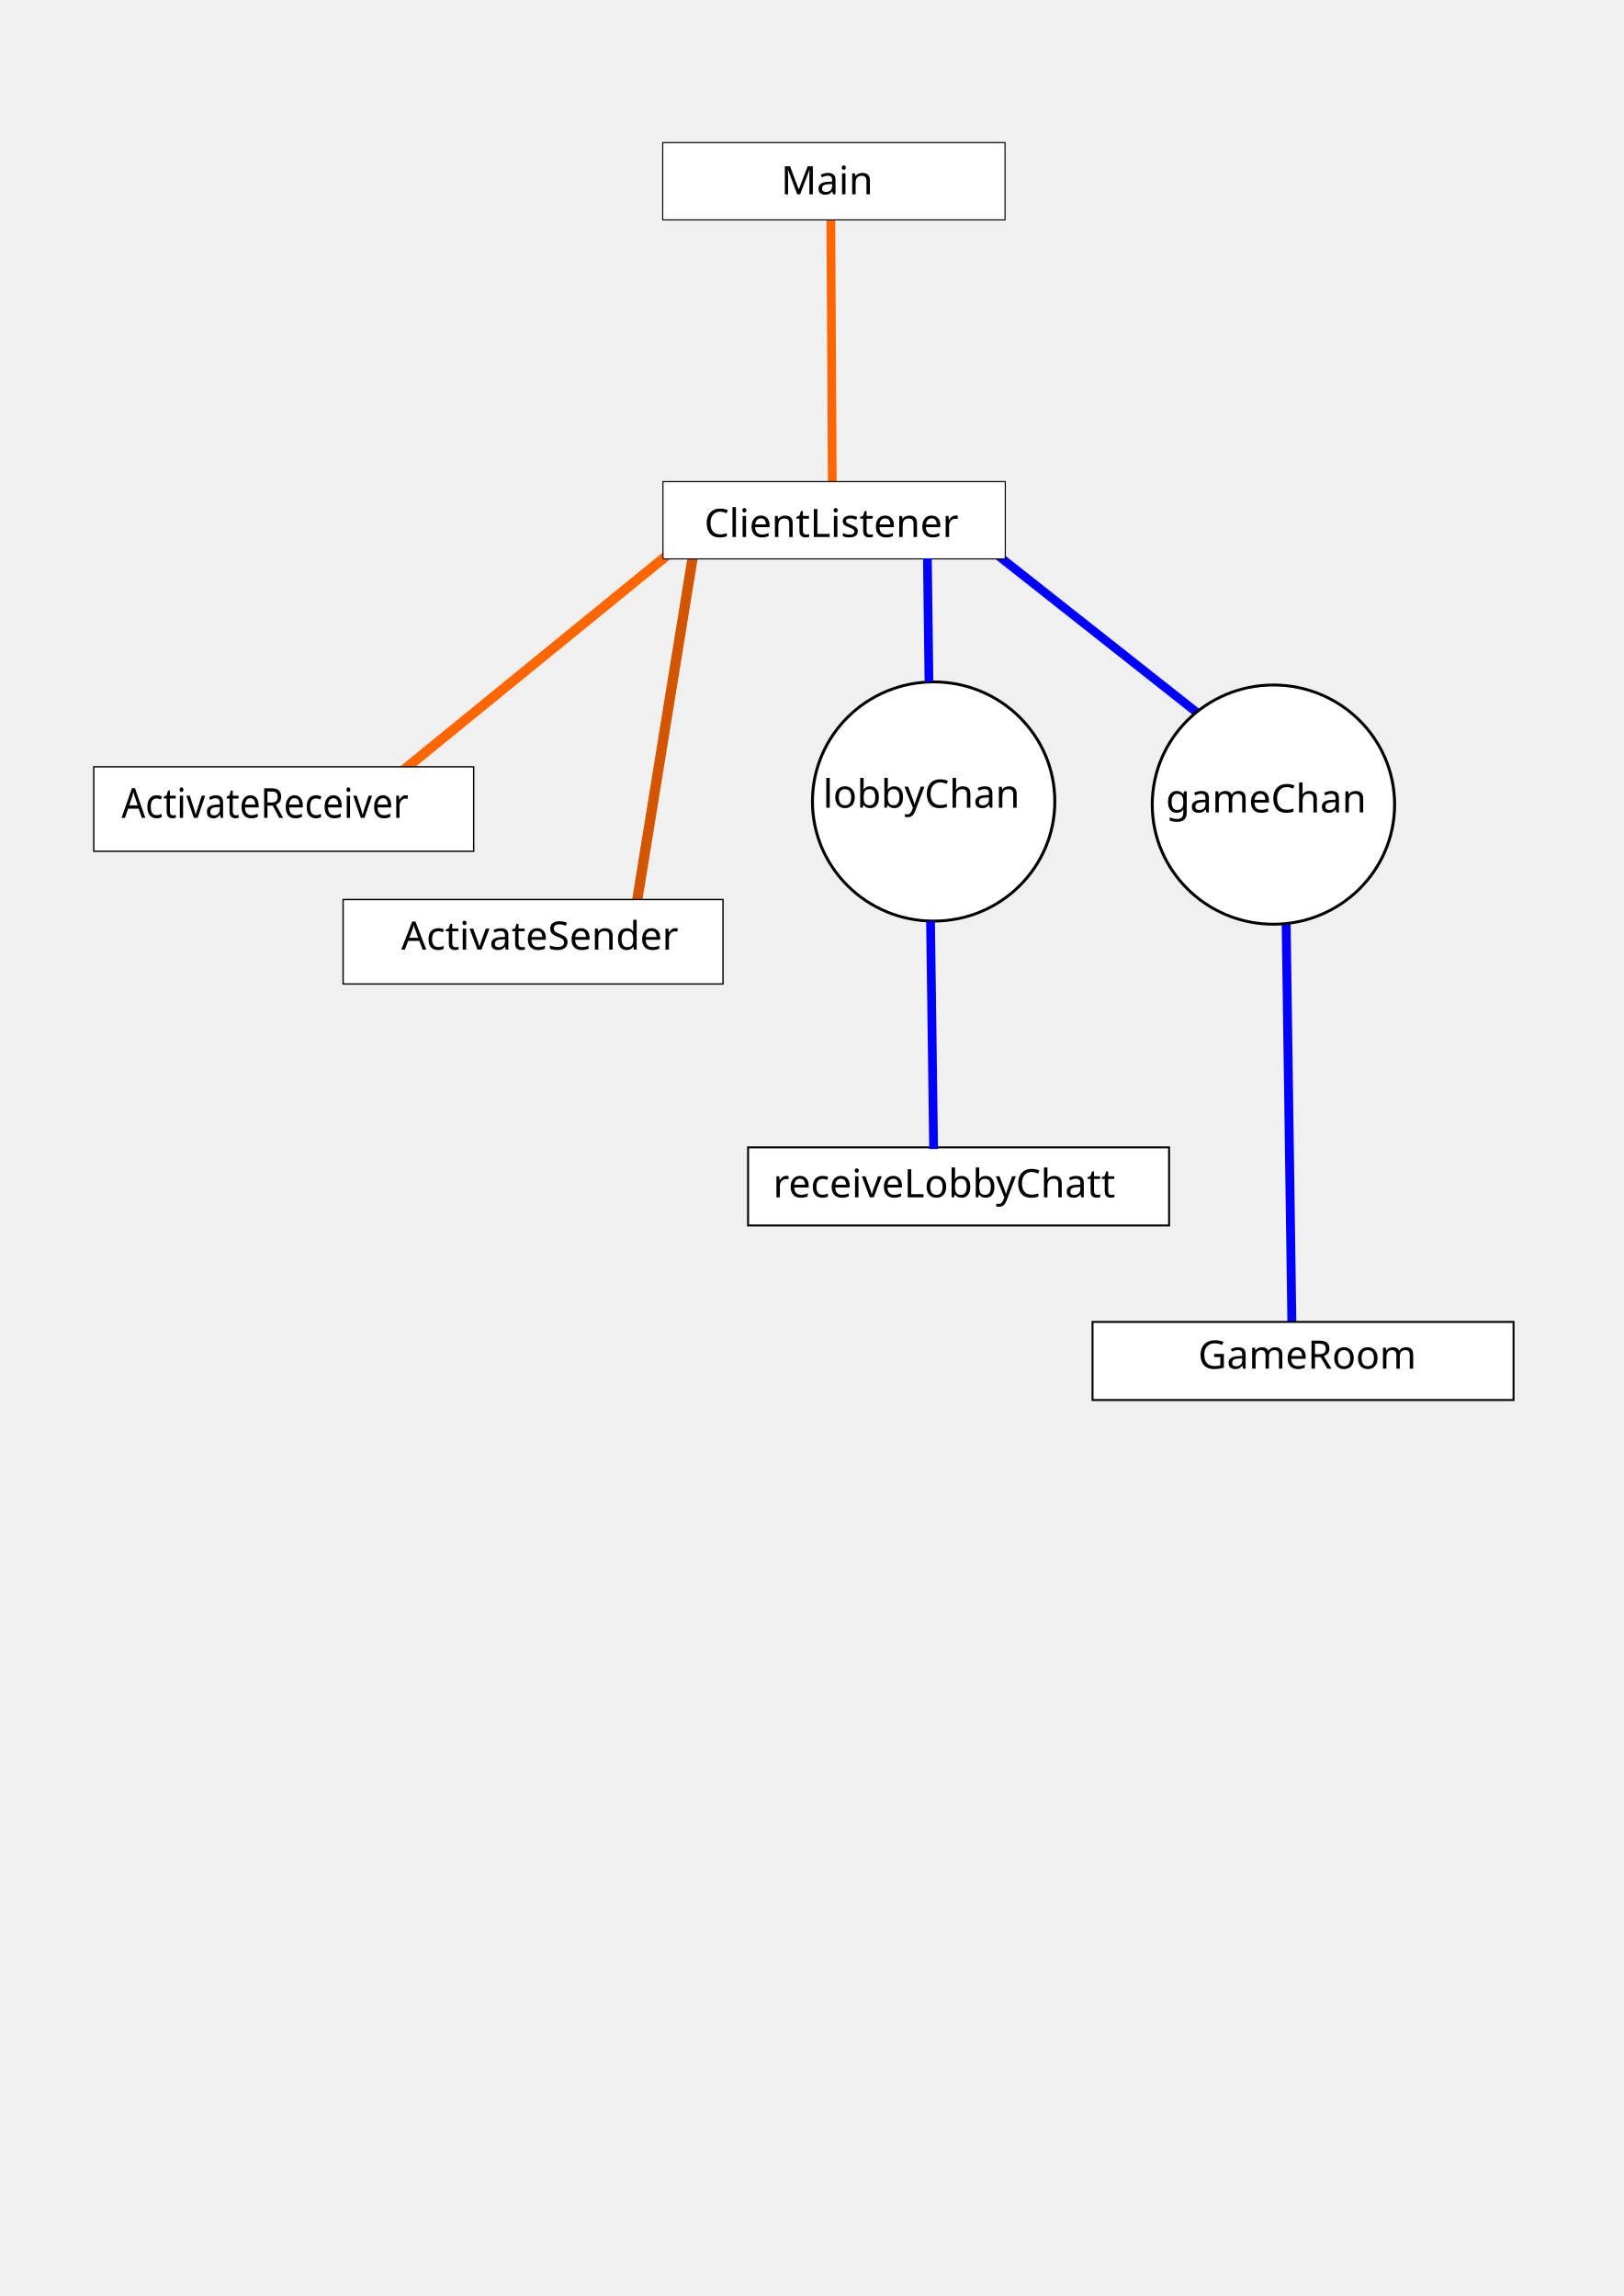
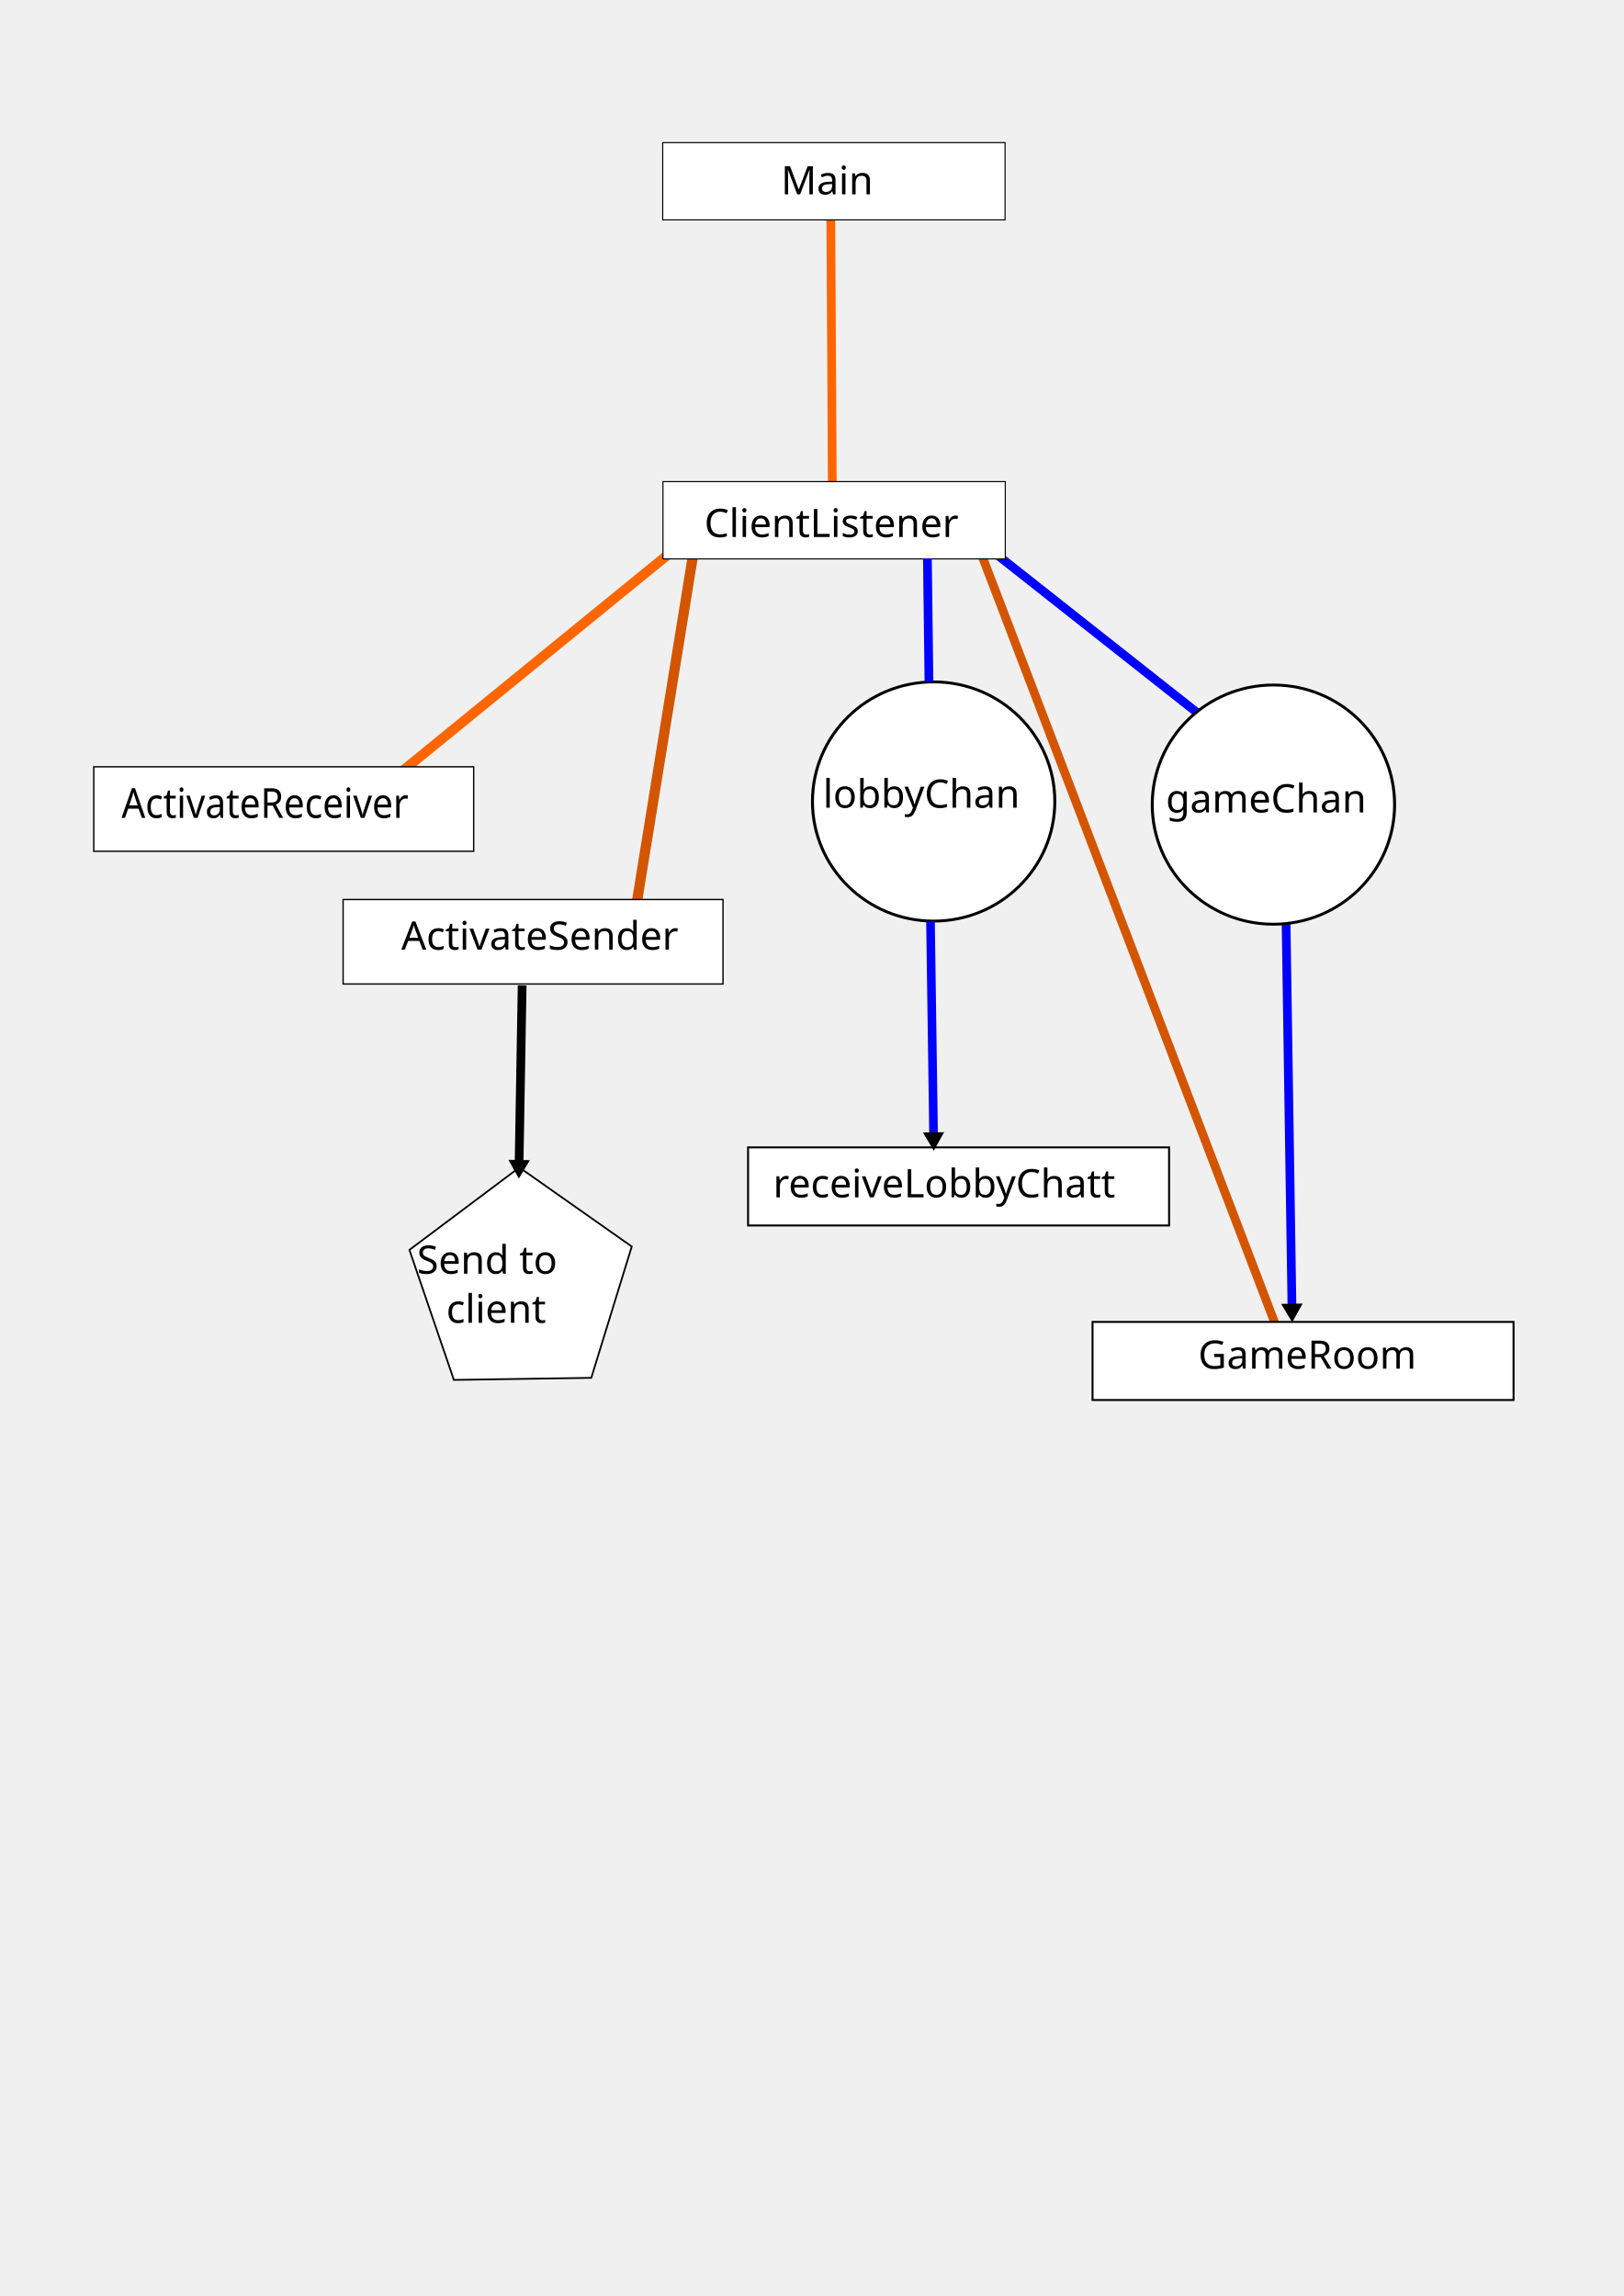
<svg xmlns="http://www.w3.org/2000/svg" xmlns:ns1="http://www.openswatchbook.org/uri/2009/osb" width="744.094" height="1052.362" id="svg2" version="1.1">
  <defs id="defs4">
+     <marker orient="auto" refY="0.0" refX="0.0" id="TriangleOutS" style="overflow:visible">
+       <path id="path4274" d="M 5.77,0.0 L -2.88,5.0 L -2.88,-5.0 L 5.77,0.0 z " style="fill-rule:evenodd;stroke:#000000;stroke-width:1.0pt" transform="scale(0.2)" />
+     </marker>
    <linearGradient id="linearGradient3771" ns1:paint="solid">
      <stop style="stop-color:#000000;stop-opacity:1;" offset="0" id="stop3773" />
    </linearGradient>
    <linearGradient id="linearGradient3765" ns1:paint="solid">
      <stop style="stop-color:#0000ff;stop-opacity:1;" offset="0" id="stop3767" />
    </linearGradient>
  </defs>
  <g id="layer1">
+     <path style="fill:none;stroke:#d45500;stroke-width:4;stroke-linecap:butt;stroke-linejoin:miter;stroke-miterlimit:4;stroke-opacity:1;stroke-dasharray:none" d="M 445.925,244.001 590.504,622.866" id="path4120" />
    <path style="fill:none;stroke:#ff6600;stroke-width:4;stroke-linecap:butt;stroke-linejoin:miter;stroke-opacity:1;stroke-miterlimit:4;stroke-dasharray:none" d="m 380.714,95.934 0.714,128.571" id="path4044" />
    <path style="fill:#0000ff;stroke:#d45500;stroke-width:4.688;stroke-linecap:butt;stroke-linejoin:miter;stroke-miterlimit:4;stroke-opacity:1;stroke-dasharray:none" d="M 318.228,250.563 291.058,418.447" id="path3993" />
    <path style="fill:#0000ff;stroke:#ff6600;stroke-width:4.545;stroke-linecap:butt;stroke-linejoin:miter;stroke-miterlimit:4;stroke-opacity:1;stroke-dasharray:none" d="M 178.13,358.518 313.299,248.349" id="path3991" />
    <path style="fill:none;stroke:#0000ff;stroke-width:4;stroke-linecap:butt;stroke-linejoin:miter;stroke-miterlimit:4;stroke-opacity:1;stroke-dasharray:none" d="m 439.926,240.86 118.719,93.719" id="path3997" />
-     <path style="fill:none;stroke:#0000ff;stroke-width:4.078;stroke-linecap:butt;stroke-linejoin:miter;stroke-miterlimit:4;stroke-opacity:1;stroke-dasharray:none" d="m 589.343,418.817 2.742,191.377" id="path4001" />
+     <path style="fill:none;stroke:#0000ff;stroke-width:4.002;stroke-linecap:butt;stroke-linejoin:miter;stroke-miterlimit:4;stroke-opacity:1;stroke-dasharray:none;marker-end:url(#TriangleOutS)" d="m 589.305,418.778 2.782,181.615" id="path4001" />
    <rect style="opacity:0;fill:#000000;fill-opacity:1;fill-rule:evenodd;stroke:#000000;stroke-width:4;stroke-linecap:butt;stroke-linejoin:miter;stroke-miterlimit:4;stroke-opacity:1;stroke-dasharray:none" id="rect3763" width="390.929" height="118.188" x="170.42" y="169.89" />
    <rect style="fill:#ffffff;fill-opacity:1;stroke:#000000;stroke-width:0.506;stroke-miterlimit:4;stroke-dasharray:none" id="rect3785" width="156.881" height="35.412" x="303.817" y="220.747" />
    <flowRoot xml:space="preserve" id="flowRoot3787" style="font-size:40px;font-style:normal;font-weight:normal;line-height:125%;letter-spacing:0px;word-spacing:0px;fill:#000000;fill-opacity:1;stroke:none;font-family:Sans" transform="translate(0.7142857,60)">
      <flowRegion id="flowRegion3789">
        <rect id="rect3791" width="232.335" height="44.447" x="244.457" y="148.276" style="fill:#000000" />
      </flowRegion>
      <flowPara id="flowPara3793">ClientListner</flowPara>
    </flowRoot>
    <text xml:space="preserve" style="font-size:18px;font-style:normal;font-weight:normal;line-height:125%;letter-spacing:0px;word-spacing:0px;fill:#000000;fill-opacity:1;stroke:none;font-family:Sans" x="322.775" y="246.142" id="text3795">
      <tspan id="tspan3797" x="322.775" y="246.142">ClientListener</tspan>
    </text>
    <rect style="fill:#ffffff;fill-opacity:1;stroke:#000000;stroke-width:0.618;stroke-miterlimit:4;stroke-dasharray:none" id="rect3799" width="174.098" height="38.72" x="42.972" y="351.456" />
    <text xml:space="preserve" style="font-size:17.805px;font-style:normal;font-variant:normal;font-weight:normal;font-stretch:normal;text-align:start;line-height:125%;letter-spacing:0px;word-spacing:0px;writing-mode:lr-tb;text-anchor:start;fill:#000000;fill-opacity:1;stroke:none;font-family:Sans;-inkscape-font-specification:Sans" x="58.752" y="355.415" id="text3801" transform="scale(0.9481036,1.054737)">
      <tspan id="tspan3803" x="58.752" y="355.415" style="font-size:18px">ActivateReceiver</tspan>
    </text>
    <rect style="fill:#ffffff;fill-opacity:1;stroke:#000000;stroke-width:0.618;stroke-miterlimit:4;stroke-dasharray:none" id="rect3799-2" width="174.098" height="38.72" x="157.237" y="412.288" />
    <text xml:space="preserve" style="font-size:24px;font-style:normal;font-variant:normal;font-weight:normal;font-stretch:normal;text-align:start;line-height:125%;letter-spacing:0px;word-spacing:0px;writing-mode:lr-tb;text-anchor:start;fill:#000000;fill-opacity:1;stroke:none;font-family:Sans;-inkscape-font-specification:Sans" x="183.888" y="435.264" id="text3807">
      <tspan id="tspan3809" x="183.888" y="435.264" style="font-size:18px">ActivateSender</tspan>
    </text>
    <rect style="fill:#ffffff;fill-opacity:1;stroke:#000000;stroke-width:0.895;stroke-miterlimit:4;stroke-dasharray:none" id="rect3839" width="192.935" height="35.793" x="342.818" y="525.895" />
    <text xml:space="preserve" style="font-size:24px;font-style:normal;font-weight:normal;line-height:125%;letter-spacing:0px;word-spacing:0px;fill:#000000;fill-opacity:1;stroke:none;font-family:Sans" x="354.286" y="548.791" id="text3841">
      <tspan id="tspan3843" x="354.286" y="548.791" style="font-size:18px">receiveLobbyChatt</tspan>
    </text>
    <path style="fill:#ffffff;fill-opacity:1;stroke:#000000;stroke-width:0.973;stroke-miterlimit:4;stroke-dasharray:none" id="path3845" d="m 669.286,364.505 a 39.643,40.714 0 1 1 -79.286,0 39.643,40.714 0 1 1 79.286,0 z" transform="matrix(1.400824,0,0,1.346416,-454.1615,-123.4132)" />
    <text xml:space="preserve" style="font-size:24px;font-style:normal;font-weight:normal;line-height:125%;letter-spacing:0px;word-spacing:0px;fill:#000000;fill-opacity:1;stroke:none;font-family:Sans" x="377.143" y="370.219" id="text3858">
      <tspan id="tspan3860" x="377.143" y="370.219" style="font-size:18px">lobbyChan</tspan>
    </text>
    <flowRoot xml:space="preserve" id="flowRoot3886" style="font-size:40px;font-style:normal;font-weight:normal;line-height:125%;letter-spacing:0px;word-spacing:0px;fill:#000000;fill-opacity:1;stroke:none;font-family:Sans" transform="translate(0.7142857,60)">
      <flowRegion id="flowRegion3888">
        <rect id="rect3890" width="120" height="41.429" x="234.286" y="599.505" />
      </flowRegion>
      <flowPara id="flowPara3892">Game</flowPara>
    </flowRoot>
    <path style="fill:#ffffff;fill-opacity:1;stroke:#000000;stroke-width:0.973;stroke-miterlimit:4;stroke-dasharray:none" id="path3845-0" d="m 669.286,364.505 a 39.643,40.714 0 1 1 -79.286,0 39.643,40.714 0 1 1 79.286,0 z" transform="matrix(1.400824,0,0,1.346416,-298.4472,-121.9847)" />
    <text xml:space="preserve" style="font-size:24px;font-style:normal;font-weight:normal;line-height:125%;letter-spacing:0px;word-spacing:0px;fill:#000000;fill-opacity:1;stroke:none;font-family:Sans" x="534.286" y="372.362" id="text3894">
      <tspan id="tspan3896" x="534.286" y="372.362" style="font-size:18px">gameChan</tspan>
    </text>
    <rect style="fill:#ffffff;fill-opacity:1;stroke:#000000;stroke-width:0.895;stroke-miterlimit:4;stroke-dasharray:none" id="rect3839-9" width="192.935" height="35.793" x="500.675" y="605.895" />
    <text xml:space="preserve" style="font-size:24px;font-style:normal;font-weight:normal;line-height:125%;letter-spacing:0px;word-spacing:0px;fill:#000000;fill-opacity:1;stroke:none;font-family:Sans" x="549.085" y="627.328" id="text3841-3">
      <tspan id="tspan3843-1" x="549.085" y="627.328" style="font-size:18px">GameRoom</tspan>
    </text>
    <path style="fill:none;stroke:#0000ff;stroke-width:4;stroke-linecap:butt;stroke-linejoin:miter;stroke-miterlimit:4;stroke-opacity:1;stroke-dasharray:none" d="m 425,255.934 0.714,56.429" id="path3995" />
-     <path style="fill:none;stroke:#0000ff;stroke-width:4.017;stroke-linecap:butt;stroke-linejoin:miter;stroke-miterlimit:4;stroke-opacity:1;stroke-dasharray:none" d="m 426.437,422.371 1.411,104.269" id="path3999" />
+     <path style="fill:none;stroke:#0000ff;stroke-width:3.95;stroke-linecap:butt;stroke-linejoin:miter;stroke-miterlimit:4;stroke-opacity:1;stroke-dasharray:none;marker-end:url(#TriangleOutS)" d="m 426.419,422.337 1.43,99.479" id="path3999" />
    <rect style="fill:#ffffff;fill-opacity:1;stroke:#000000;stroke-width:0.506;stroke-miterlimit:4;stroke-dasharray:none" id="rect3785-9" width="156.881" height="35.412" x="303.703" y="65.37" />
    <text xml:space="preserve" style="font-size:18px;font-style:normal;font-weight:normal;line-height:125%;letter-spacing:0px;word-spacing:0px;fill:#000000;fill-opacity:1;stroke:none;font-family:Sans" x="357.921" y="89.073" id="text3795-9">
      <tspan id="tspan3797-3" x="357.921" y="89.073">Main</tspan>
    </text>
+     <path style="fill:#ffffff;fill-opacity:1;stroke:#000000;stroke-width:0.793;stroke-miterlimit:4;stroke-dasharray:none" id="path4748-6" d="m 100.714,555.219 -62.97,0.956 -20.368,-59.592 50.382,-37.786 51.506,36.239 z" transform="translate(170.2513,76.30457)" />
+     <path style="fill:none;stroke:#000000;stroke-width:4;stroke-linecap:butt;stroke-linejoin:miter;stroke-opacity:1;stroke-miterlimit:4;stroke-dasharray:none;marker-end:url(#TriangleOutS)" d="m 239.286,451.648 -1.429,82.857" id="path4768" />
+     <text xml:space="preserve" style="font-size:18px;font-style:normal;font-weight:normal;line-height:125%;letter-spacing:0px;word-spacing:0px;fill:#000000;fill-opacity:1;stroke:none;font-family:Sans" x="239.08" y="583.791" id="text5138">
+       <tspan id="tspan5140" x="241.945" y="583.791" style="text-align:center;text-anchor:middle">Send to </tspan>
+       <tspan x="239.08" y="606.291" id="tspan5142" style="text-align:center;text-anchor:middle">client</tspan>
+     </text>
  </g>
</svg>
